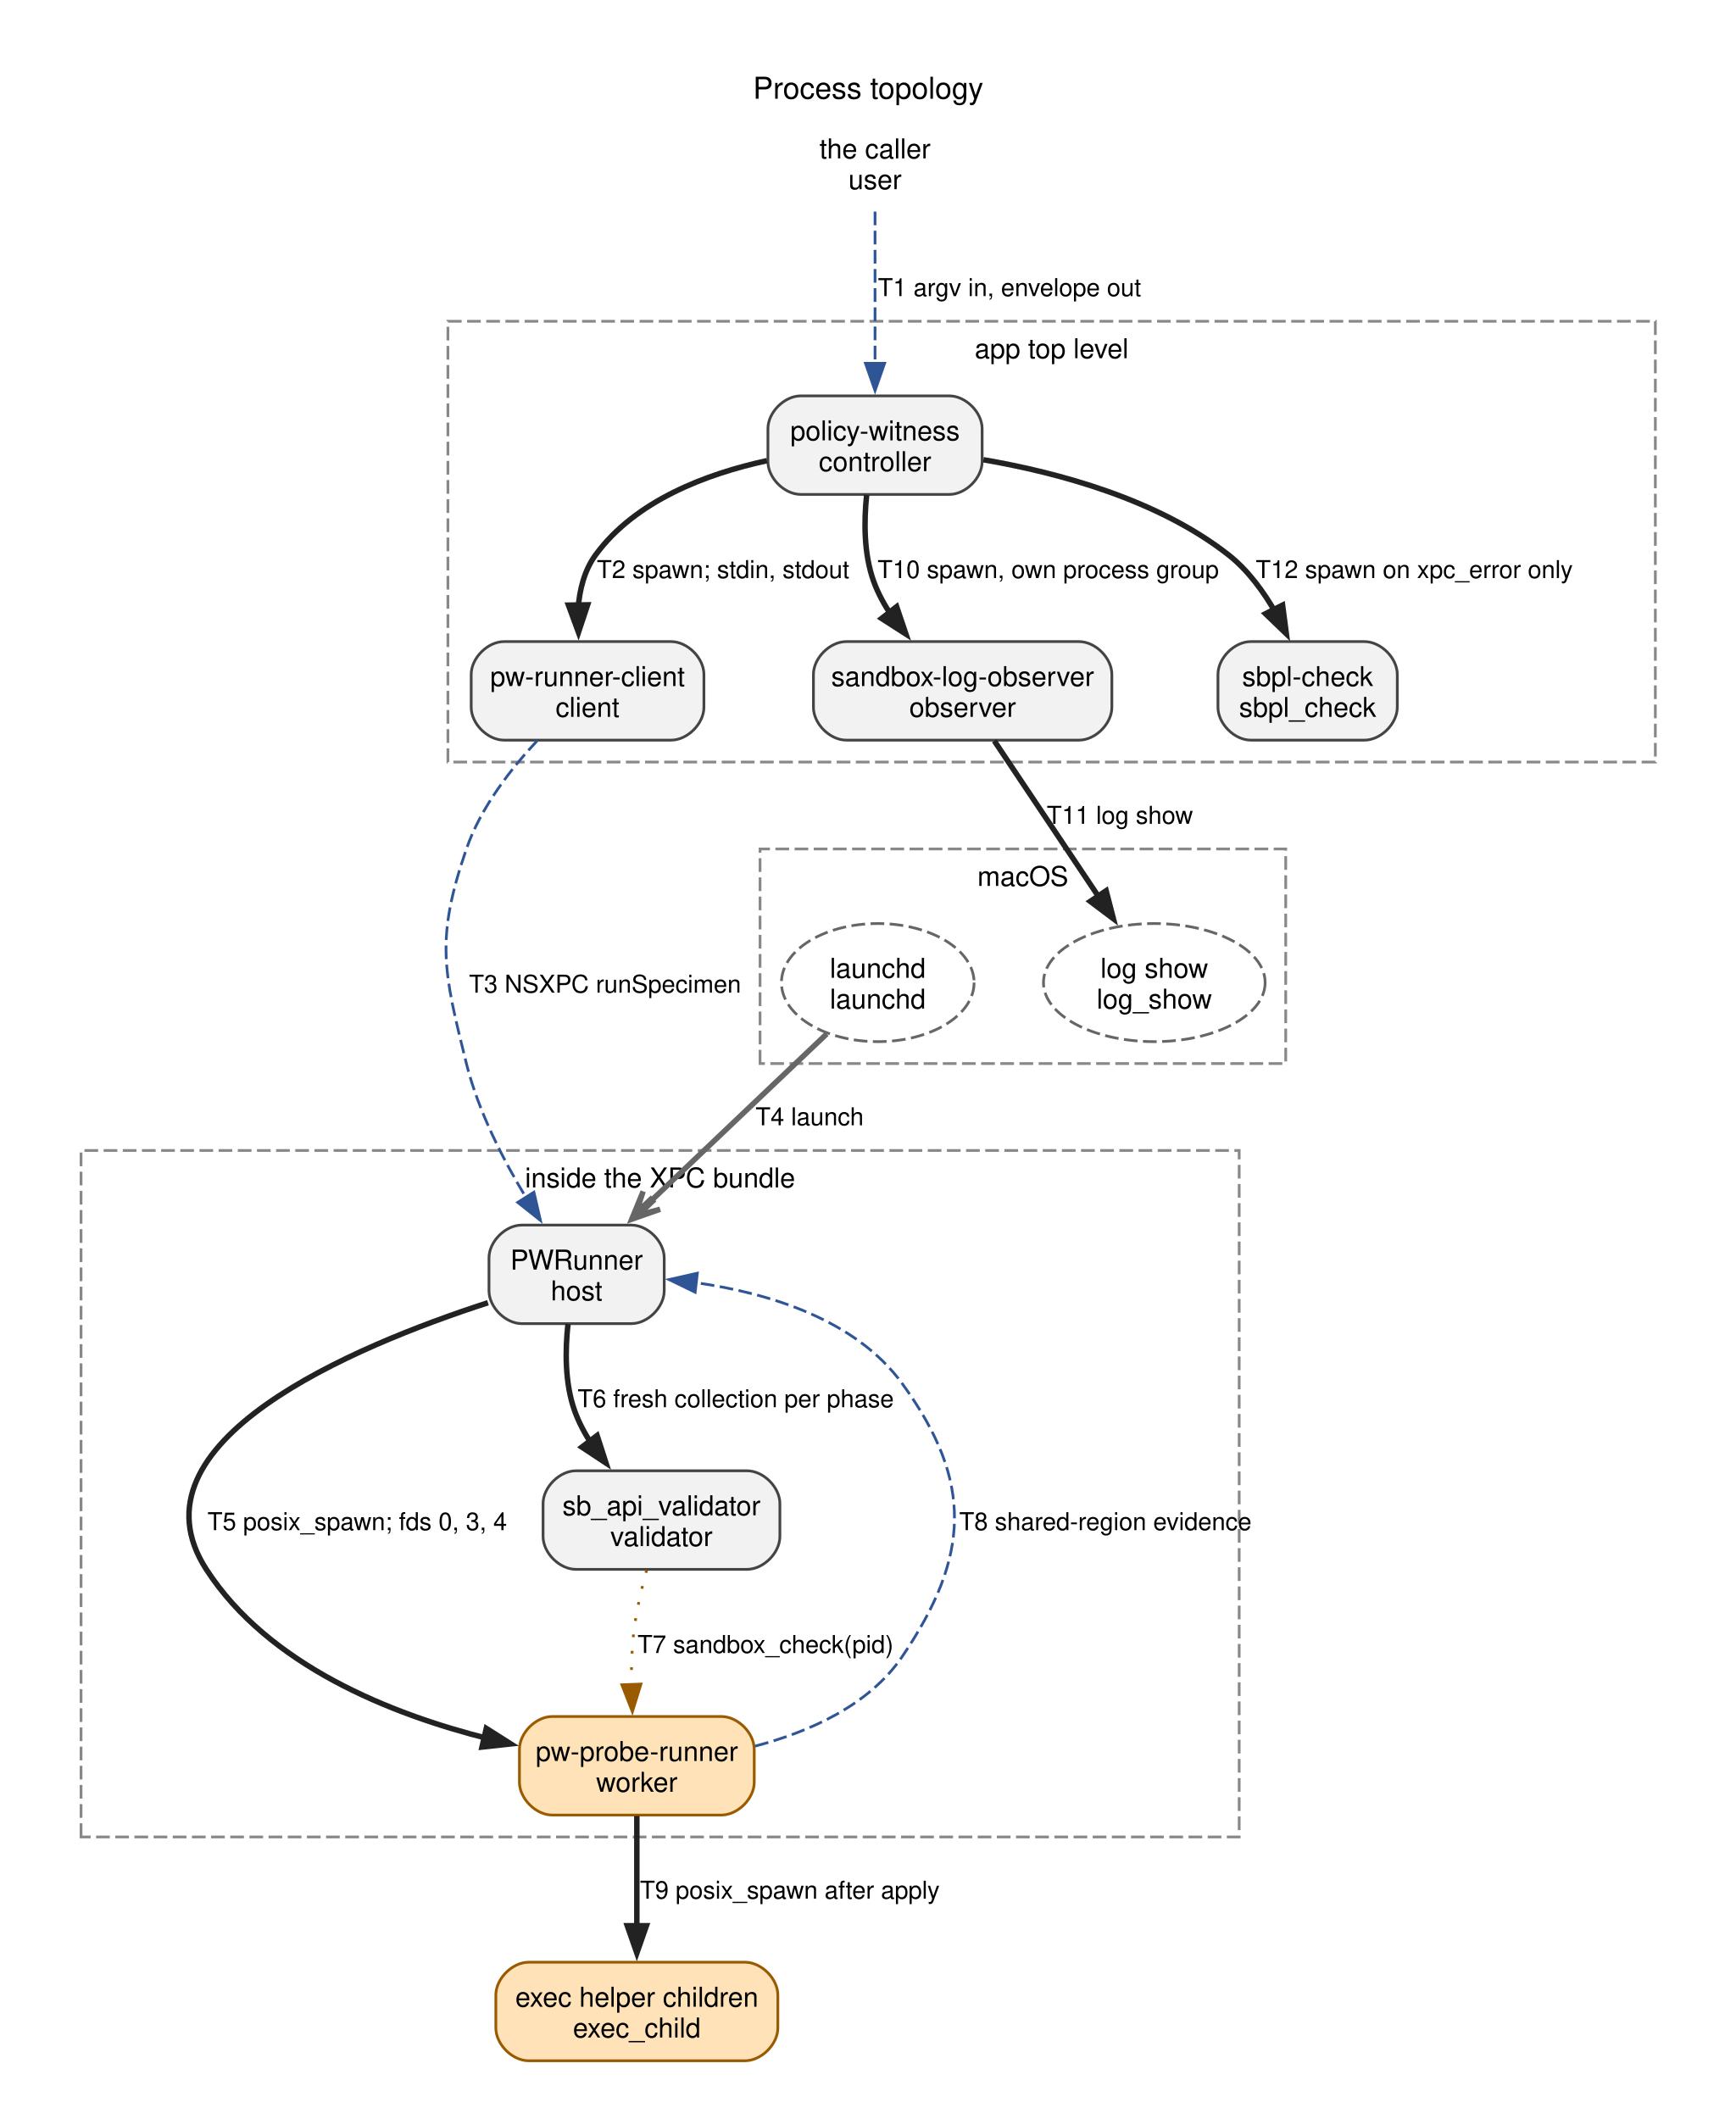
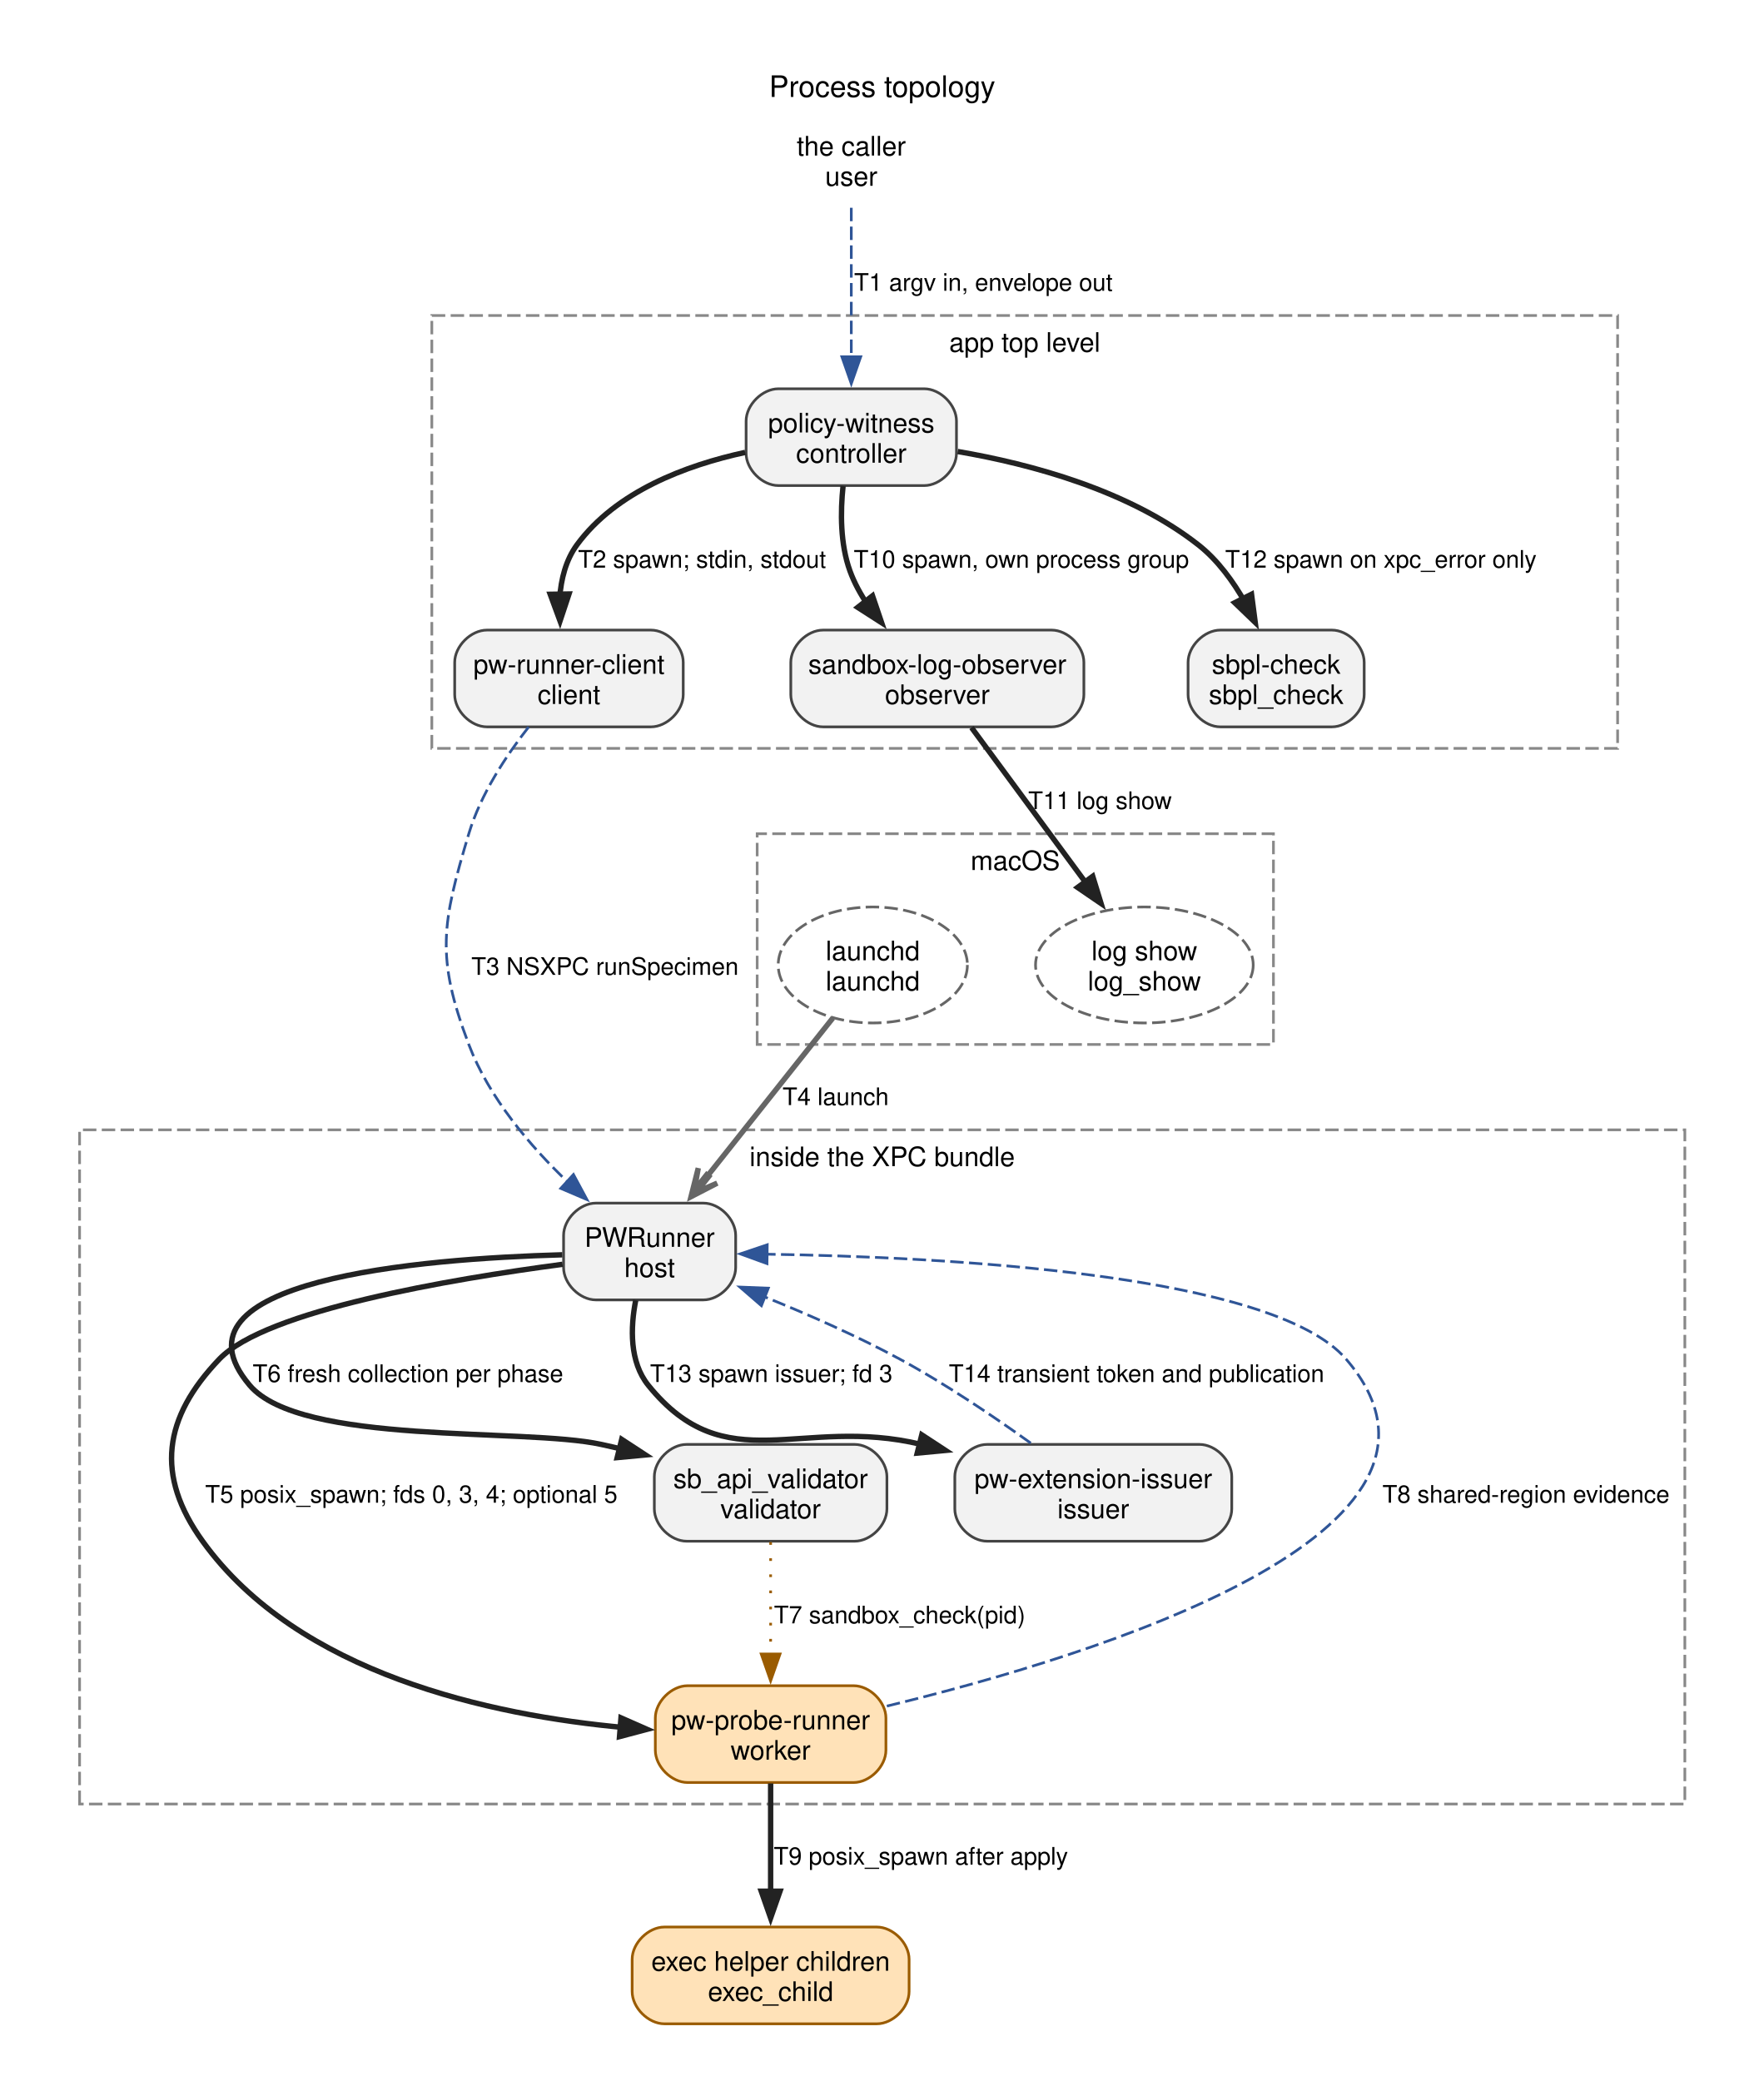
- <svg xmlns="http://www.w3.org/2000/svg" xmlns:xlink="http://www.w3.org/1999/xlink" width="634pt" height="774pt" viewBox="0.00 0.00 634.00 774.00">
+ <svg xmlns="http://www.w3.org/2000/svg" xmlns:xlink="http://www.w3.org/1999/xlink" width="656pt" height="774pt" viewBox="0.00 0.00 656.00 774.00">
  <g id="graph0" class="graph" transform="scale(1 1) rotate(0) translate(21.6 752.73)">
-     <polygon fill="white" stroke="none" points="-21.6,21.6 -21.6,-752.73 612.6,-752.73 612.6,21.6 -21.6,21.6" />
-     <text xml:space="preserve" text-anchor="middle" x="295.5" y="-716.68" font-family="Helvetica,sans-Serif" font-size="11.00">Process topology</text>
+     <polygon fill="white" stroke="none" points="-21.6,21.6 -21.6,-752.73 634.6,-752.73 634.6,21.6 -21.6,21.6" />
+     <text xml:space="preserve" text-anchor="middle" x="306.5" y="-716.68" font-family="Helvetica,sans-Serif" font-size="11.00">Process topology</text>
    <g id="clust1" class="cluster">
-       <polygon fill="white" stroke="#888888" stroke-dasharray="5,2" points="142,-474.38 142,-635.38 583,-635.38 583,-474.38 142,-474.38" />
-       <text xml:space="preserve" text-anchor="middle" x="362.5" y="-621.88" font-family="Helvetica,sans-Serif" font-size="10.00">app top level</text>
+       <polygon fill="white" stroke="#888888" stroke-dasharray="5,2" points="139,-474.38 139,-635.38 580,-635.38 580,-474.38 139,-474.38" />
+       <text xml:space="preserve" text-anchor="middle" x="359.5" y="-621.88" font-family="Helvetica,sans-Serif" font-size="10.00">app top level</text>
    </g>
    <g id="clust2" class="cluster">
-       <polygon fill="white" stroke="#888888" stroke-dasharray="5,2" points="8,-81.75 8,-332.5 431,-332.5 431,-81.75 8,-81.75" />
-       <text xml:space="preserve" text-anchor="middle" x="219.5" y="-319" font-family="Helvetica,sans-Serif" font-size="10.00">inside the XPC bundle</text>
+       <polygon fill="white" stroke="#888888" stroke-dasharray="5,2" points="8,-81.75 8,-332.5 605,-332.5 605,-81.75 8,-81.75" />
+       <text xml:space="preserve" text-anchor="middle" x="306.5" y="-319" font-family="Helvetica,sans-Serif" font-size="10.00">inside the XPC bundle</text>
    </g>
    <g id="clust3" class="cluster">
-       <polygon fill="white" stroke="#888888" stroke-dasharray="5,2" points="256,-364.25 256,-442.63 448,-442.63 448,-364.25 256,-364.25" />
-       <text xml:space="preserve" text-anchor="middle" x="352" y="-429.13" font-family="Helvetica,sans-Serif" font-size="10.00">macOS</text>
+       <polygon fill="white" stroke="#888888" stroke-dasharray="5,2" points="260,-364.25 260,-442.63 452,-442.63 452,-364.25 260,-364.25" />
+       <text xml:space="preserve" text-anchor="middle" x="356" y="-429.13" font-family="Helvetica,sans-Serif" font-size="10.00">macOS</text>
    </g>
    <g id="node1" class="node">
      <g id="a_node1">
        <a xlink:href="ARCHITECTURE.md#process-topology-nodes" xlink:title="controller: policy-witness | Rust; app top level; the caller; no; none; one run ">
-           <path fill="#f2f2f2" stroke="#444444" d="M325.12,-608.13C325.12,-608.13 270.88,-608.13 270.88,-608.13 264.88,-608.13 258.88,-602.13 258.88,-596.13 258.88,-596.13 258.88,-584.13 258.88,-584.13 258.88,-578.13 264.88,-572.13 270.88,-572.13 270.88,-572.13 325.12,-572.13 325.12,-572.13 331.12,-572.13 337.12,-578.13 337.12,-584.13 337.12,-584.13 337.12,-596.13 337.12,-596.13 337.12,-602.13 331.12,-608.13 325.12,-608.13" />
-           <text xml:space="preserve" text-anchor="middle" x="298" y="-591.88" font-family="Helvetica,sans-Serif" font-size="10.00">policy-witness</text>
-           <text xml:space="preserve" text-anchor="middle" x="298" y="-580.63" font-family="Helvetica,sans-Serif" font-size="10.00">controller</text>
+           <path fill="#f2f2f2" stroke="#444444" d="M322.12,-608.13C322.12,-608.13 267.88,-608.13 267.88,-608.13 261.88,-608.13 255.88,-602.13 255.88,-596.13 255.88,-596.13 255.88,-584.13 255.88,-584.13 255.88,-578.13 261.88,-572.13 267.88,-572.13 267.88,-572.13 322.12,-572.13 322.12,-572.13 328.12,-572.13 334.12,-578.13 334.12,-584.13 334.12,-584.13 334.12,-596.13 334.12,-596.13 334.12,-602.13 328.12,-608.13 322.12,-608.13" />
+           <text xml:space="preserve" text-anchor="middle" x="295" y="-591.88" font-family="Helvetica,sans-Serif" font-size="10.00">policy-witness</text>
+           <text xml:space="preserve" text-anchor="middle" x="295" y="-580.63" font-family="Helvetica,sans-Serif" font-size="10.00">controller</text>
        </a>
      </g>
    </g>
    <g id="node2" class="node">
      <g id="a_node2">
        <a xlink:href="ARCHITECTURE.md#process-topology-nodes" xlink:title="client: pw-runner-client | Swift; app top level; the controller; no; none; one run ">
-           <path fill="#f2f2f2" stroke="#444444" d="M223.5,-518.38C223.5,-518.38 162.5,-518.38 162.5,-518.38 156.5,-518.38 150.5,-512.38 150.5,-506.38 150.5,-506.38 150.5,-494.38 150.5,-494.38 150.5,-488.38 156.5,-482.38 162.5,-482.38 162.5,-482.38 223.5,-482.38 223.5,-482.38 229.5,-482.38 235.5,-488.38 235.5,-494.38 235.5,-494.38 235.5,-506.38 235.5,-506.38 235.5,-512.38 229.5,-518.38 223.5,-518.38" />
-           <text xml:space="preserve" text-anchor="middle" x="193" y="-502.13" font-family="Helvetica,sans-Serif" font-size="10.00">pw-runner-client</text>
-           <text xml:space="preserve" text-anchor="middle" x="193" y="-490.88" font-family="Helvetica,sans-Serif" font-size="10.00">client</text>
+           <path fill="#f2f2f2" stroke="#444444" d="M220.5,-518.38C220.5,-518.38 159.5,-518.38 159.5,-518.38 153.5,-518.38 147.5,-512.38 147.5,-506.38 147.5,-506.38 147.5,-494.38 147.5,-494.38 147.5,-488.38 153.5,-482.38 159.5,-482.38 159.5,-482.38 220.5,-482.38 220.5,-482.38 226.5,-482.38 232.5,-488.38 232.5,-494.38 232.5,-494.38 232.5,-506.38 232.5,-506.38 232.5,-512.38 226.5,-518.38 220.5,-518.38" />
+           <text xml:space="preserve" text-anchor="middle" x="190" y="-502.13" font-family="Helvetica,sans-Serif" font-size="10.00">pw-runner-client</text>
+           <text xml:space="preserve" text-anchor="middle" x="190" y="-490.88" font-family="Helvetica,sans-Serif" font-size="10.00">client</text>
        </a>
      </g>
    </g>
    <g id="edge2" class="edge">
      <g id="a_edge2">
        <a xlink:href="ARCHITECTURE.md#process-topology-edges" xlink:title="T2: spawn; held request on stdin, read to EOF; reply on stdout |  ">
-           <path fill="none" stroke="#222222" stroke-width="2" d="M258.54,-584.47C236.47,-579.67 210.53,-569.92 196,-550.13 191.82,-544.44 190.04,-537.29 189.55,-530.24" />
-           <polygon fill="#222222" stroke="#222222" stroke-width="2" points="193.02,-531.81 189.68,-521.76 186.02,-531.7 193.02,-531.81" />
+           <path fill="none" stroke="#222222" stroke-width="2" d="M255.54,-584.47C233.47,-579.67 207.53,-569.92 193,-550.13 188.82,-544.44 187.04,-537.29 186.55,-530.24" />
+           <polygon fill="#222222" stroke="#222222" stroke-width="2" points="190.02,-531.81 186.68,-521.76 183.02,-531.7 190.02,-531.81" />
        </a>
      </g>
      <g id="a_edge2-label">
        <a xlink:href="ARCHITECTURE.md#process-topology-edges" xlink:title="T2 spawn; stdin, stdout">
-           <text xml:space="preserve" text-anchor="middle" x="242.5" y="-541.58" font-family="Helvetica,sans-Serif" font-size="9.00">T2 spawn; stdin, stdout</text>
+           <text xml:space="preserve" text-anchor="middle" x="239.5" y="-541.58" font-family="Helvetica,sans-Serif" font-size="9.00">T2 spawn; stdin, stdout</text>
        </a>
      </g>
    </g>
    <g id="node3" class="node">
      <g id="a_node3">
        <a xlink:href="ARCHITECTURE.md#process-topology-nodes" xlink:title="observer: sandbox-log-observer | Rust; app top level; the controller, after execution completes, in its own process group; no; none; one scan ">
-           <path fill="#f2f2f2" stroke="#444444" d="M372.5,-518.38C372.5,-518.38 287.5,-518.38 287.5,-518.38 281.5,-518.38 275.5,-512.38 275.5,-506.38 275.5,-506.38 275.5,-494.38 275.5,-494.38 275.5,-488.38 281.5,-482.38 287.5,-482.38 287.5,-482.38 372.5,-482.38 372.5,-482.38 378.5,-482.38 384.5,-488.38 384.5,-494.38 384.5,-494.38 384.5,-506.38 384.5,-506.38 384.5,-512.38 378.5,-518.38 372.5,-518.38" />
-           <text xml:space="preserve" text-anchor="middle" x="330" y="-502.13" font-family="Helvetica,sans-Serif" font-size="10.00">sandbox-log-observer</text>
-           <text xml:space="preserve" text-anchor="middle" x="330" y="-490.88" font-family="Helvetica,sans-Serif" font-size="10.00">observer</text>
+           <path fill="#f2f2f2" stroke="#444444" d="M369.5,-518.38C369.5,-518.38 284.5,-518.38 284.5,-518.38 278.5,-518.38 272.5,-512.38 272.5,-506.38 272.5,-506.38 272.5,-494.38 272.5,-494.38 272.5,-488.38 278.5,-482.38 284.5,-482.38 284.5,-482.38 369.5,-482.38 369.5,-482.38 375.5,-482.38 381.5,-488.38 381.5,-494.38 381.5,-494.38 381.5,-506.38 381.5,-506.38 381.5,-512.38 375.5,-518.38 369.5,-518.38" />
+           <text xml:space="preserve" text-anchor="middle" x="327" y="-502.13" font-family="Helvetica,sans-Serif" font-size="10.00">sandbox-log-observer</text>
+           <text xml:space="preserve" text-anchor="middle" x="327" y="-490.88" font-family="Helvetica,sans-Serif" font-size="10.00">observer</text>
        </a>
      </g>
    </g>
    <g id="edge10" class="edge">
      <g id="a_edge10">
        <a xlink:href="ARCHITECTURE.md#process-topology-edges" xlink:title="T10: spawn in its own process group after execution; budget on argv; JSON report on stdout |  ">
-           <path fill="none" stroke="#222222" stroke-width="2" d="M294.94,-571.94C293.93,-562.38 293.87,-550.41 297.5,-540.38 299.12,-535.91 301.5,-531.59 304.25,-527.55" />
-           <polygon fill="#222222" stroke="#222222" stroke-width="2" points="305.89,-531.14 309.29,-521.11 300.38,-526.83 305.89,-531.14" />
+           <path fill="none" stroke="#222222" stroke-width="2" d="M291.94,-571.94C290.93,-562.38 290.87,-550.41 294.5,-540.38 296.12,-535.91 298.5,-531.59 301.25,-527.55" />
+           <polygon fill="#222222" stroke="#222222" stroke-width="2" points="302.89,-531.14 306.29,-521.11 297.38,-526.83 302.89,-531.14" />
        </a>
      </g>
      <g id="a_edge10-label">
        <a xlink:href="ARCHITECTURE.md#process-topology-edges" xlink:title="T10 spawn, own process group">
-           <text xml:space="preserve" text-anchor="middle" x="361.25" y="-541.58" font-family="Helvetica,sans-Serif" font-size="9.00">T10 spawn, own process group</text>
+           <text xml:space="preserve" text-anchor="middle" x="358.25" y="-541.58" font-family="Helvetica,sans-Serif" font-size="9.00">T10 spawn, own process group</text>
        </a>
      </g>
    </g>
    <g id="node4" class="node">
      <g id="a_node4">
        <a xlink:href="ARCHITECTURE.md#process-topology-nodes" xlink:title="sbpl_check: sbpl-check | Rust; app top level; the controller, only for an admitted xpc_error reply; no; sandbox_compile_string and params; never applies; one compile ">
-           <path fill="#f2f2f2" stroke="#444444" d="M476.75,-518.38C476.75,-518.38 435.25,-518.38 435.25,-518.38 429.25,-518.38 423.25,-512.38 423.25,-506.38 423.25,-506.38 423.25,-494.38 423.25,-494.38 423.25,-488.38 429.25,-482.38 435.25,-482.38 435.25,-482.38 476.75,-482.38 476.75,-482.38 482.75,-482.38 488.75,-488.38 488.75,-494.38 488.75,-494.38 488.75,-506.38 488.75,-506.38 488.75,-512.38 482.75,-518.38 476.75,-518.38" />
-           <text xml:space="preserve" text-anchor="middle" x="456" y="-502.13" font-family="Helvetica,sans-Serif" font-size="10.00">sbpl-check</text>
-           <text xml:space="preserve" text-anchor="middle" x="456" y="-490.88" font-family="Helvetica,sans-Serif" font-size="10.00">sbpl_check</text>
+           <path fill="#f2f2f2" stroke="#444444" d="M473.75,-518.38C473.75,-518.38 432.25,-518.38 432.25,-518.38 426.25,-518.38 420.25,-512.38 420.25,-506.38 420.25,-506.38 420.25,-494.38 420.25,-494.38 420.25,-488.38 426.25,-482.38 432.25,-482.38 432.25,-482.38 473.75,-482.38 473.75,-482.38 479.75,-482.38 485.75,-488.38 485.75,-494.38 485.75,-494.38 485.75,-506.38 485.75,-506.38 485.75,-512.38 479.75,-518.38 473.75,-518.38" />
+           <text xml:space="preserve" text-anchor="middle" x="453" y="-502.13" font-family="Helvetica,sans-Serif" font-size="10.00">sbpl-check</text>
+           <text xml:space="preserve" text-anchor="middle" x="453" y="-490.88" font-family="Helvetica,sans-Serif" font-size="10.00">sbpl_check</text>
        </a>
      </g>
    </g>
    <g id="edge12" class="edge">
      <g id="a_edge12">
        <a xlink:href="ARCHITECTURE.md#process-topology-edges" xlink:title="T12: spawn only for an admitted xpc_error reply; held request in; helper envelope out |  ">
-           <path fill="none" stroke="#222222" stroke-width="2" d="M337.57,-584.8C365.04,-580.09 401.2,-570.32 427,-550.13 434.23,-544.48 440.03,-536.48 444.5,-528.6" />
-           <polygon fill="#222222" stroke="#222222" stroke-width="2" points="446.85,-531.71 448.23,-521.21 440.6,-528.55 446.85,-531.71" />
+           <path fill="none" stroke="#222222" stroke-width="2" d="M334.57,-584.8C362.04,-580.09 398.2,-570.32 424,-550.13 431.23,-544.48 437.03,-536.48 441.5,-528.6" />
+           <polygon fill="#222222" stroke="#222222" stroke-width="2" points="443.85,-531.71 445.23,-521.21 437.6,-528.55 443.85,-531.71" />
        </a>
      </g>
      <g id="a_edge12-label">
        <a xlink:href="ARCHITECTURE.md#process-topology-edges" xlink:title="T12 spawn on xpc_error only">
-           <text xml:space="preserve" text-anchor="middle" x="494.96" y="-541.58" font-family="Helvetica,sans-Serif" font-size="9.00">T12 spawn on xpc_error only</text>
+           <text xml:space="preserve" text-anchor="middle" x="491.96" y="-541.58" font-family="Helvetica,sans-Serif" font-size="9.00">T12 spawn on xpc_error only</text>
        </a>
      </g>
    </g>
    <g id="node5" class="node">
      <g id="a_node5">
        <a xlink:href="ARCHITECTURE.md#process-topology-nodes" xlink:title="host: PWRunner | Swift; inside the XPC bundle; launchd: XPC service lookup, or a Mach service for BYOXPC; no; none, by the invariance rule; one specimen; exits 50 milliseconds after replying All authorized connections share one terminal, locked request claim. Only its owner schedules host exit; connections racing retirement can still fail before refusal.">
-           <path fill="#f2f2f2" stroke="#444444" d="M209,-305.25C209,-305.25 169,-305.25 169,-305.25 163,-305.25 157,-299.25 157,-293.25 157,-293.25 157,-281.25 157,-281.25 157,-275.25 163,-269.25 169,-269.25 169,-269.25 209,-269.25 209,-269.25 215,-269.25 221,-275.25 221,-281.25 221,-281.25 221,-293.25 221,-293.25 221,-299.25 215,-305.25 209,-305.25" />
-           <text xml:space="preserve" text-anchor="middle" x="189" y="-289" font-family="Helvetica,sans-Serif" font-size="10.00">PWRunner</text>
-           <text xml:space="preserve" text-anchor="middle" x="189" y="-277.75" font-family="Helvetica,sans-Serif" font-size="10.00">host</text>
+           <path fill="#f2f2f2" stroke="#444444" d="M240,-305.25C240,-305.25 200,-305.25 200,-305.25 194,-305.25 188,-299.25 188,-293.25 188,-293.25 188,-281.25 188,-281.25 188,-275.25 194,-269.25 200,-269.25 200,-269.25 240,-269.25 240,-269.25 246,-269.25 252,-275.25 252,-281.25 252,-281.25 252,-293.25 252,-293.25 252,-299.25 246,-305.25 240,-305.25" />
+           <text xml:space="preserve" text-anchor="middle" x="220" y="-289" font-family="Helvetica,sans-Serif" font-size="10.00">PWRunner</text>
+           <text xml:space="preserve" text-anchor="middle" x="220" y="-277.75" font-family="Helvetica,sans-Serif" font-size="10.00">host</text>
        </a>
      </g>
    </g>
    <g id="edge3" class="edge">
      <g id="a_edge3">
        <a xlink:href="ARCHITECTURE.md#process-topology-edges" xlink:title="T3: NSXPC runSpecimen(Data) and its reply |  ">
-           <path fill="none" stroke="#2f5597" stroke-dasharray="5,2" d="M174.77,-482.35C165.01,-471.94 153.95,-457.76 148.75,-442.63 137.42,-409.69 140.35,-398.06 148.75,-364.25 153.07,-346.88 162.17,-329.11 170.63,-315.12" />
-           <polygon fill="#2f5597" stroke="#2f5597" points="173.41,-317.27 175.79,-306.95 167.49,-313.54 173.41,-317.27" />
+           <path fill="none" stroke="#2f5597" stroke-dasharray="5,2" d="M175,-482.34C166.67,-471.72 157.14,-457.31 152.75,-442.63 142.77,-409.26 140.41,-396.83 152.75,-364.25 160.26,-344.42 175.58,-326.43 189.7,-312.94" />
+           <polygon fill="#2f5597" stroke="#2f5597" points="191.67,-315.89 196.69,-306.56 186.95,-310.72 191.67,-315.89" />
        </a>
      </g>
      <g id="a_edge3-label">
        <a xlink:href="ARCHITECTURE.md#process-topology-edges" xlink:title="T3 NSXPC runSpecimen">
-           <text xml:space="preserve" text-anchor="middle" x="199.38" y="-390.14" font-family="Helvetica,sans-Serif" font-size="9.00">T3 NSXPC runSpecimen</text>
-         </a>
-       </g>
-     </g>
-     <g id="node9" class="node">
-       <g id="a_node9">
+           <text xml:space="preserve" text-anchor="middle" x="203.38" y="-390.14" font-family="Helvetica,sans-Serif" font-size="9.00">T3 NSXPC runSpecimen</text>
+         </a>
+       </g>
+     </g>
+     <g id="node10" class="node">
+       <g id="a_node10">
        <a xlink:href="ARCHITECTURE.md#process-topology-nodes" xlink:title="log_show: log show | OS; /usr/bin/log; the observer; no; none; one query ">
-           <ellipse fill="none" stroke="#666666" stroke-dasharray="5,2" cx="400" cy="-393.82" rx="40.48" ry="21.57" />
-           <text xml:space="preserve" text-anchor="middle" x="400" y="-395.57" font-family="Helvetica,sans-Serif" font-size="10.00">log show</text>
-           <text xml:space="preserve" text-anchor="middle" x="400" y="-384.32" font-family="Helvetica,sans-Serif" font-size="10.00">log_show</text>
+           <ellipse fill="none" stroke="#666666" stroke-dasharray="5,2" cx="404" cy="-393.82" rx="40.48" ry="21.57" />
+           <text xml:space="preserve" text-anchor="middle" x="404" y="-395.57" font-family="Helvetica,sans-Serif" font-size="10.00">log show</text>
+           <text xml:space="preserve" text-anchor="middle" x="404" y="-384.32" font-family="Helvetica,sans-Serif" font-size="10.00">log_show</text>
        </a>
      </g>
    </g>
    <g id="edge11" class="edge">
      <g id="a_edge11">
        <a xlink:href="ARCHITECTURE.md#process-topology-edges" xlink:title="T11: log show over the padded client span; text on stdout, bounded |  ">
-           <path fill="none" stroke="#222222" stroke-width="2" d="M341.56,-482.12C352.09,-466.38 367.87,-442.82 380.37,-424.13" />
-           <polygon fill="#222222" stroke="#222222" stroke-width="2" points="382.41,-427.38 385.07,-417.12 376.6,-423.49 382.41,-427.38" />
+           <path fill="none" stroke="#222222" stroke-width="2" d="M339.71,-482.12C351.48,-466.14 369.19,-442.08 383.05,-423.27" />
+           <polygon fill="#222222" stroke="#222222" stroke-width="2" points="384.79,-426.81 387.9,-416.68 379.15,-422.66 384.79,-426.81" />
        </a>
      </g>
      <g id="a_edge11-label">
        <a xlink:href="ARCHITECTURE.md#process-topology-edges" xlink:title="T11 log show">
-           <text xml:space="preserve" text-anchor="middle" x="387.43" y="-451.83" font-family="Helvetica,sans-Serif" font-size="9.00">T11 log show</text>
+           <text xml:space="preserve" text-anchor="middle" x="387.51" y="-451.83" font-family="Helvetica,sans-Serif" font-size="9.00">T11 log show</text>
        </a>
      </g>
    </g>
    <g id="node6" class="node">
      <g id="a_node6">
-         <a xlink:href="ARCHITECTURE.md#process-topology-nodes" xlink:title="worker: pw-probe-runner | C; inside the XPC bundle; the host; yes; applies the specimen policy to itself; sandbox_compile_string, params, sandbox_apply; one specimen; one application and all ordered phases ">
-           <path fill="#ffe2b8" stroke="#9a5b00" d="M241.88,-125.75C241.88,-125.75 180.12,-125.75 180.12,-125.75 174.12,-125.75 168.12,-119.75 168.12,-113.75 168.12,-113.75 168.12,-101.75 168.12,-101.75 168.12,-95.75 174.12,-89.75 180.12,-89.75 180.12,-89.75 241.88,-89.75 241.88,-89.75 247.88,-89.75 253.88,-95.75 253.88,-101.75 253.88,-101.75 253.88,-113.75 253.88,-113.75 253.88,-119.75 247.88,-125.75 241.88,-125.75" />
-           <text xml:space="preserve" text-anchor="middle" x="211" y="-109.5" font-family="Helvetica,sans-Serif" font-size="10.00">pw-probe-runner</text>
-           <text xml:space="preserve" text-anchor="middle" x="211" y="-98.25" font-family="Helvetica,sans-Serif" font-size="10.00">worker</text>
+         <a xlink:href="ARCHITECTURE.md#process-topology-nodes" xlink:title="worker: pw-probe-runner | C; inside the XPC bundle; the host; yes; applies the specimen policy to itself; sandbox_compile_string, params, sandbox_apply; sandbox_extension_consume and sandbox_extension_release; one specimen; one application and all ordered phases ">
+           <path fill="#ffe2b8" stroke="#9a5b00" d="M295.88,-125.75C295.88,-125.75 234.12,-125.75 234.12,-125.75 228.12,-125.75 222.12,-119.75 222.12,-113.75 222.12,-113.75 222.12,-101.75 222.12,-101.75 222.12,-95.75 228.12,-89.75 234.12,-89.75 234.12,-89.75 295.88,-89.75 295.88,-89.75 301.88,-89.75 307.88,-95.75 307.88,-101.75 307.88,-101.75 307.88,-113.75 307.88,-113.75 307.88,-119.75 301.88,-125.75 295.88,-125.75" />
+           <text xml:space="preserve" text-anchor="middle" x="265" y="-109.5" font-family="Helvetica,sans-Serif" font-size="10.00">pw-probe-runner</text>
+           <text xml:space="preserve" text-anchor="middle" x="265" y="-98.25" font-family="Helvetica,sans-Serif" font-size="10.00">worker</text>
        </a>
      </g>
    </g>
    <g id="edge5" class="edge">
      <g id="a_edge5">
-         <a xlink:href="ARCHITECTURE.md#process-topology-edges" xlink:title="T5: posix_spawn; fd 0 policy pipe, fd 3 shared region, fd 4 ready pipe |  Policy delivery uses nonblocking writes under one absolute monotonic deadline (the worker_policy_transfer limit) beginning after spawn. Expiry closes input and enters cleanup before readiness or sentinel polling.">
-           <path fill="none" stroke="#222222" stroke-width="2" d="M156.63,-276.89C107.71,-261.03 23.7,-225.97 53.75,-179.5 76.44,-144.42 121.12,-126.56 157.08,-117.57" />
-           <polygon fill="#222222" stroke="#222222" stroke-width="2" points="156.02,-121.41 164.97,-115.74 154.44,-114.59 156.02,-121.41" />
+         <a xlink:href="ARCHITECTURE.md#process-topology-edges" xlink:title="T5: posix_spawn; fd 0 policy pipe, fd 3 shared region, fd 4 ready pipe; optional fd 5 transient token channel |  Policy delivery uses nonblocking writes under one absolute monotonic deadline (the worker_policy_transfer limit) beginning after spawn. Expiry closes input and enters cleanup before readiness or sentinel polling.">
+           <path fill="none" stroke="#222222" stroke-width="2" d="M187.63,-282.49C146.1,-276.98 77.34,-265.38 60,-247.25 39.1,-225.4 36.09,-204.04 53.75,-179.5 89.28,-130.13 160.87,-114.72 210.81,-110.17" />
+           <polygon fill="#222222" stroke="#222222" stroke-width="2" points="209.34,-113.8 219.04,-109.53 208.8,-106.82 209.34,-113.8" />
        </a>
      </g>
      <g id="a_edge5-label">
-         <a xlink:href="ARCHITECTURE.md#process-topology-edges" xlink:title="T5 posix_spawn; fds 0, 3, 4">
-           <text xml:space="preserve" text-anchor="middle" x="108.88" y="-193.82" font-family="Helvetica,sans-Serif" font-size="9.00">T5 posix_spawn; fds 0, 3, 4</text>
+         <a xlink:href="ARCHITECTURE.md#process-topology-edges" xlink:title="T5 posix_spawn; fds 0, 3, 4; optional 5">
+           <text xml:space="preserve" text-anchor="middle" x="131.38" y="-193.82" font-family="Helvetica,sans-Serif" font-size="9.00">T5 posix_spawn; fds 0, 3, 4; optional 5</text>
        </a>
      </g>
    </g>
    <g id="node7" class="node">
      <g id="a_node7">
        <a xlink:href="ARCHITECTURE.md#process-topology-nodes" xlink:title="validator: sb_api_validator | C; inside the XPC bundle; the host at each eligible phase arrival; no; sandbox_check; one phase collection ">
-           <path fill="#f2f2f2" stroke="#444444" d="M251.25,-215.5C251.25,-215.5 188.75,-215.5 188.75,-215.5 182.75,-215.5 176.75,-209.5 176.75,-203.5 176.75,-203.5 176.75,-191.5 176.75,-191.5 176.75,-185.5 182.75,-179.5 188.75,-179.5 188.75,-179.5 251.25,-179.5 251.25,-179.5 257.25,-179.5 263.25,-185.5 263.25,-191.5 263.25,-191.5 263.25,-203.5 263.25,-203.5 263.25,-209.5 257.25,-215.5 251.25,-215.5" />
-           <text xml:space="preserve" text-anchor="middle" x="220" y="-199.25" font-family="Helvetica,sans-Serif" font-size="10.00">sb_api_validator</text>
-           <text xml:space="preserve" text-anchor="middle" x="220" y="-188" font-family="Helvetica,sans-Serif" font-size="10.00">validator</text>
+           <path fill="#f2f2f2" stroke="#444444" d="M296.25,-215.5C296.25,-215.5 233.75,-215.5 233.75,-215.5 227.75,-215.5 221.75,-209.5 221.75,-203.5 221.75,-203.5 221.75,-191.5 221.75,-191.5 221.75,-185.5 227.75,-179.5 233.75,-179.5 233.75,-179.5 296.25,-179.5 296.25,-179.5 302.25,-179.5 308.25,-185.5 308.25,-191.5 308.25,-191.5 308.25,-203.5 308.25,-203.5 308.25,-209.5 302.25,-215.5 296.25,-215.5" />
+           <text xml:space="preserve" text-anchor="middle" x="265" y="-199.25" font-family="Helvetica,sans-Serif" font-size="10.00">sb_api_validator</text>
+           <text xml:space="preserve" text-anchor="middle" x="265" y="-188" font-family="Helvetica,sans-Serif" font-size="10.00">validator</text>
        </a>
      </g>
    </g>
    <g id="edge6" class="edge">
      <g id="a_edge6">
        <a xlink:href="ARCHITECTURE.md#process-topology-edges" xlink:title="T6: fresh posix_spawn --batch &lt;pid&gt; per eligible phase; bounded NDJSON |  ">
-           <path fill="none" stroke="#222222" stroke-width="2" d="M185.85,-269.08C184.8,-259.52 184.68,-247.55 188.25,-237.5 189.79,-233.18 192.03,-228.99 194.62,-225.06" />
-           <polygon fill="#222222" stroke="#222222" stroke-width="2" points="196.49,-228.39 199.75,-218.31 190.91,-224.15 196.49,-228.39" />
+           <path fill="none" stroke="#222222" stroke-width="2" d="M187.53,-286.03C134.45,-284.56 38.17,-276.61 71.25,-237.5 90.28,-215 173.22,-221.79 202,-215.5 204.76,-214.9 207.58,-214.25 210.42,-213.57" />
+           <polygon fill="#222222" stroke="#222222" stroke-width="2" points="209.61,-217.38 218.48,-211.58 207.93,-210.59 209.61,-217.38" />
        </a>
      </g>
      <g id="a_edge6-label">
        <a xlink:href="ARCHITECTURE.md#process-topology-edges" xlink:title="T6 fresh collection per phase">
-           <text xml:space="preserve" text-anchor="middle" x="247.12" y="-238.7" font-family="Helvetica,sans-Serif" font-size="9.00">T6 fresh collection per phase</text>
+           <text xml:space="preserve" text-anchor="middle" x="130.12" y="-238.7" font-family="Helvetica,sans-Serif" font-size="9.00">T6 fresh collection per phase</text>
+         </a>
+       </g>
+     </g>
+     <g id="node8" class="node">
+       <g id="a_node8">
+         <a xlink:href="ARCHITECTURE.md#process-topology-nodes" xlink:title="issuer: pw-extension-issuer | inside the XPC bundle; one declaration before worker creation; confirmed clean reap required for delivery; C; the host; outside the specimen policy; ordinary process authority; sandbox_extension_issue_file ">
+           <path fill="#f2f2f2" stroke="#444444" d="M424.5,-215.5C424.5,-215.5 345.5,-215.5 345.5,-215.5 339.5,-215.5 333.5,-209.5 333.5,-203.5 333.5,-203.5 333.5,-191.5 333.5,-191.5 333.5,-185.5 339.5,-179.5 345.5,-179.5 345.5,-179.5 424.5,-179.5 424.5,-179.5 430.5,-179.5 436.5,-185.5 436.5,-191.5 436.5,-191.5 436.5,-203.5 436.5,-203.5 436.5,-209.5 430.5,-215.5 424.5,-215.5" />
+           <text xml:space="preserve" text-anchor="middle" x="385" y="-199.25" font-family="Helvetica,sans-Serif" font-size="10.00">pw-extension-issuer</text>
+           <text xml:space="preserve" text-anchor="middle" x="385" y="-188" font-family="Helvetica,sans-Serif" font-size="10.00">issuer</text>
+         </a>
+       </g>
+     </g>
+     <g id="edge13" class="edge">
+       <g id="a_edge13">
+         <a xlink:href="ARCHITECTURE.md#process-topology-edges" xlink:title="T13: fresh ordinary-authority issuer; fd 3 token mapping, stdio /dev/null, empty environment |  Issuer wait 5,000 milliseconds; cleanup may overrun. Missing capability refuses extension specimens.">
+           <path fill="none" stroke="#222222" stroke-width="2" d="M214.83,-269.14C212.84,-258.89 212.49,-246.2 219.5,-237.5 248.48,-201.57 276.13,-226.32 321,-215.5 321.37,-215.41 321.73,-215.32 322.1,-215.23" />
+           <polygon fill="#222222" stroke="#222222" stroke-width="2" points="321.21,-219.06 330.07,-213.26 319.52,-212.27 321.21,-219.06" />
+         </a>
+       </g>
+       <g id="a_edge13-label">
+         <a xlink:href="ARCHITECTURE.md#process-topology-edges" xlink:title="T13 spawn issuer; fd 3">
+           <text xml:space="preserve" text-anchor="middle" x="265.25" y="-238.7" font-family="Helvetica,sans-Serif" font-size="9.00">T13 spawn issuer; fd 3</text>
        </a>
      </g>
    </g>
    <g id="edge8" class="edge">
      <g id="a_edge8">
-         <a xlink:href="ARCHITECTURE.md#process-topology-edges" xlink:title="T8: immutable phase arrivals, acknowledgements and completions; numbered releases before actions |  ">
-           <path fill="none" stroke="#2f5597" stroke-dasharray="5,2" d="M254.22,-114.93C274.1,-120.17 295.91,-129.85 308,-147.75 332.76,-184.39 333.95,-211.44 308,-247.25 290.89,-270.87 259.03,-280.44 232.58,-284.21" />
-           <polygon fill="#2f5597" stroke="#2f5597" points="232.3,-280.72 222.77,-285.35 233.1,-287.67 232.3,-280.72" />
+         <a xlink:href="ARCHITECTURE.md#process-topology-edges" xlink:title="T8: immutable phase arrivals, acknowledgements and completions; numbered releases before actions; separate native call markers/results and fresh-read syscall observations |  ">
+           <path fill="none" stroke="#2f5597" stroke-dasharray="5,2" d="M308.23,-118.17C385.57,-136.91 534.57,-182.68 479,-247.25 451.72,-278.95 329.91,-285.23 263.51,-286.25" />
+           <polygon fill="#2f5597" stroke="#2f5597" points="263.65,-282.75 253.7,-286.37 263.74,-289.75 263.65,-282.75" />
        </a>
      </g>
      <g id="a_edge8-label">
        <a xlink:href="ARCHITECTURE.md#process-topology-edges" xlink:title="T8 shared-region evidence">
-           <text xml:space="preserve" text-anchor="middle" x="382.14" y="-193.82" font-family="Helvetica,sans-Serif" font-size="9.00">T8 shared-region evidence</text>
-         </a>
-       </g>
-     </g>
-     <g id="node11" class="node">
-       <g id="a_node11">
+           <text xml:space="preserve" text-anchor="middle" x="545.93" y="-193.82" font-family="Helvetica,sans-Serif" font-size="9.00">T8 shared-region evidence</text>
+         </a>
+       </g>
+     </g>
+     <g id="node12" class="node">
+       <g id="a_node12">
        <a xlink:href="ARCHITECTURE.md#process-topology-nodes" xlink:title="exec_child: exec helper children | caller-supplied; the caller's path; the worker; inherit the worker's sandbox; none of PolicyWitness's; the worker's waits are bounded by the exec deadline and the attempt budget; a descendant that leaves the child's process group is not contained ">
-           <path fill="#ffe2b8" stroke="#9a5b00" d="M250.5,-36C250.5,-36 171.5,-36 171.5,-36 165.5,-36 159.5,-30 159.5,-24 159.5,-24 159.5,-12 159.5,-12 159.5,-6 165.5,0 171.5,0 171.5,0 250.5,0 250.5,0 256.5,0 262.5,-6 262.5,-12 262.5,-12 262.5,-24 262.5,-24 262.5,-30 256.5,-36 250.5,-36" />
-           <text xml:space="preserve" text-anchor="middle" x="211" y="-19.75" font-family="Helvetica,sans-Serif" font-size="10.00">exec helper children</text>
-           <text xml:space="preserve" text-anchor="middle" x="211" y="-8.5" font-family="Helvetica,sans-Serif" font-size="10.00">exec_child</text>
+           <path fill="#ffe2b8" stroke="#9a5b00" d="M304.5,-36C304.5,-36 225.5,-36 225.5,-36 219.5,-36 213.5,-30 213.5,-24 213.5,-24 213.5,-12 213.5,-12 213.5,-6 219.5,0 225.5,0 225.5,0 304.5,0 304.5,0 310.5,0 316.5,-6 316.5,-12 316.5,-12 316.5,-24 316.5,-24 316.5,-30 310.5,-36 304.5,-36" />
+           <text xml:space="preserve" text-anchor="middle" x="265" y="-19.75" font-family="Helvetica,sans-Serif" font-size="10.00">exec helper children</text>
+           <text xml:space="preserve" text-anchor="middle" x="265" y="-8.5" font-family="Helvetica,sans-Serif" font-size="10.00">exec_child</text>
        </a>
      </g>
    </g>
    <g id="edge9" class="edge">
      <g id="a_edge9">
        <a xlink:href="ARCHITECTURE.md#process-topology-edges" xlink:title="T9: posix_spawn after apply; stdout and stderr pipes into bounded slot buffers |  ">
-           <path fill="none" stroke="#222222" stroke-width="2" d="M211,-89.41C211,-77.52 211,-61.45 211,-47.66" />
-           <polygon fill="#222222" stroke="#222222" stroke-width="2" points="214.5,-49.33 211,-39.33 207.5,-49.33 214.5,-49.33" />
+           <path fill="none" stroke="#222222" stroke-width="2" d="M265,-89.41C265,-77.52 265,-61.45 265,-47.66" />
+           <polygon fill="#222222" stroke="#222222" stroke-width="2" points="268.5,-49.33 265,-39.33 261.5,-49.33 268.5,-49.33" />
        </a>
      </g>
      <g id="a_edge9-label">
        <a xlink:href="ARCHITECTURE.md#process-topology-edges" xlink:title="T9 posix_spawn after apply">
-           <text xml:space="preserve" text-anchor="middle" x="266.88" y="-59.2" font-family="Helvetica,sans-Serif" font-size="9.00">T9 posix_spawn after apply</text>
+           <text xml:space="preserve" text-anchor="middle" x="320.88" y="-59.2" font-family="Helvetica,sans-Serif" font-size="9.00">T9 posix_spawn after apply</text>
        </a>
      </g>
    </g>
    <g id="edge7" class="edge">
      <g id="a_edge7">
        <a xlink:href="ARCHITECTURE.md#process-topology-edges" xlink:title="T7: sandbox_check against the worker PID, with SANDBOX_CHECK_NO_REPORT |  ">
-           <path fill="none" stroke="#9a5b00" stroke-dasharray="1,5" d="M214.57,-179.21C212.73,-172.5 210.91,-164.71 210,-157.5 209.18,-150.99 208.95,-143.96 209.02,-137.31" />
-           <polygon fill="#9a5b00" stroke="#9a5b00" points="212.51,-137.59 209.37,-127.47 205.52,-137.34 212.51,-137.59" />
+           <path fill="none" stroke="#9a5b00" stroke-dasharray="1,5" d="M265,-179.16C265,-167.27 265,-151.2 265,-137.41" />
+           <polygon fill="#9a5b00" stroke="#9a5b00" points="268.5,-137.56 265,-127.56 261.5,-137.56 268.5,-137.56" />
        </a>
      </g>
      <g id="a_edge7-label">
        <a xlink:href="ARCHITECTURE.md#process-topology-edges" xlink:title="T7 sandbox_check(pid)">
-           <text xml:space="preserve" text-anchor="middle" x="258" y="-148.95" font-family="Helvetica,sans-Serif" font-size="9.00">T7 sandbox_check(pid)</text>
-         </a>
-       </g>
-     </g>
-     <g id="node8" class="node">
-       <g id="a_node8">
+           <text xml:space="preserve" text-anchor="middle" x="313" y="-148.95" font-family="Helvetica,sans-Serif" font-size="9.00">T7 sandbox_check(pid)</text>
+         </a>
+       </g>
+     </g>
+     <g id="edge14" class="edge">
+       <g id="a_edge14">
+         <a xlink:href="ARCHITECTURE.md#process-topology-edges" xlink:title="T14: native issuance publication and bounded transient token bytes; host owns cleanup and delivery eligibility |  Token storage 16,384 bytes; raw bytes never enter reply fields.">
+           <path fill="none" stroke="#2f5597" stroke-dasharray="5,2" d="M361.74,-215.98C347.99,-225.86 329.99,-238.05 313,-247.25 296.96,-255.93 278.57,-264.01 262.41,-270.53" />
+           <polygon fill="#2f5597" stroke="#2f5597" points="261.57,-267.1 253.56,-274.03 264.14,-273.61 261.57,-267.1" />
+         </a>
+       </g>
+       <g id="a_edge14-label">
+         <a xlink:href="ARCHITECTURE.md#process-topology-edges" xlink:title="T14 transient token and publication">
+           <text xml:space="preserve" text-anchor="middle" x="401.08" y="-238.7" font-family="Helvetica,sans-Serif" font-size="9.00">T14 transient token and publication</text>
+         </a>
+       </g>
+     </g>
+     <g id="node9" class="node">
+       <g id="a_node9">
        <a xlink:href="ARCHITECTURE.md#process-topology-nodes" xlink:title="launchd: launchd | OS; system; no; none ">
-           <ellipse fill="none" stroke="#666666" stroke-dasharray="5,2" cx="299" cy="-393.82" rx="35.18" ry="21.57" />
-           <text xml:space="preserve" text-anchor="middle" x="299" y="-395.57" font-family="Helvetica,sans-Serif" font-size="10.00">launchd</text>
-           <text xml:space="preserve" text-anchor="middle" x="299" y="-384.32" font-family="Helvetica,sans-Serif" font-size="10.00">launchd</text>
+           <ellipse fill="none" stroke="#666666" stroke-dasharray="5,2" cx="303" cy="-393.82" rx="35.18" ry="21.57" />
+           <text xml:space="preserve" text-anchor="middle" x="303" y="-395.57" font-family="Helvetica,sans-Serif" font-size="10.00">launchd</text>
+           <text xml:space="preserve" text-anchor="middle" x="303" y="-384.32" font-family="Helvetica,sans-Serif" font-size="10.00">launchd</text>
        </a>
      </g>
    </g>
    <g id="edge4" class="edge">
      <g id="a_edge4">
        <a xlink:href="ARCHITECTURE.md#process-topology-edges" xlink:title="T4: start on XPC lookup, or as a Mach service (BYOXPC) |  ">
-           <path fill="none" stroke="#666666" stroke-width="2" d="M280.34,-375.08C262.53,-358.15 235.53,-332.48 215.5,-313.44" />
-           <polygon fill="#666666" stroke="#666666" stroke-width="2" points="209.15,-307.41 219.5,-311.03 211.35,-308.81 216.74,-313.93 216.4,-314.3 216.05,-314.66 210.66,-309.53 213.3,-317.56 209.15,-307.41" />
+           <path fill="none" stroke="#666666" stroke-width="2" d="M288.16,-374.12C274.94,-357.46 255.45,-332.91 240.7,-314.32" />
+           <polygon fill="#666666" stroke="#666666" stroke-width="2" points="235.4,-307.65 245.14,-312.68 237.38,-309.34 242.01,-315.17 241.61,-315.48 241.22,-315.79 236.6,-309.97 238.09,-318.28 235.4,-307.65" />
        </a>
      </g>
      <g id="a_edge4-label">
        <a xlink:href="ARCHITECTURE.md#process-topology-edges" xlink:title="T4 launch">
-           <text xml:space="preserve" text-anchor="middle" x="274.1" y="-341.7" font-family="Helvetica,sans-Serif" font-size="9.00">T4 launch</text>
-         </a>
-       </g>
-     </g>
-     <g id="node10" class="node">
-       <g id="a_node10">
+           <text xml:space="preserve" text-anchor="middle" x="289.18" y="-341.7" font-family="Helvetica,sans-Serif" font-size="9.00">T4 launch</text>
+         </a>
+       </g>
+     </g>
+     <g id="node11" class="node">
+       <g id="a_node11">
        <a xlink:href="ARCHITECTURE.md#process-topology-nodes" xlink:title="user: the caller | a shell or a harness; owns the request file and reads the envelope ">
-           <text xml:space="preserve" text-anchor="middle" x="298" y="-694.88" font-family="Helvetica,sans-Serif" font-size="10.00">the caller</text>
-           <text xml:space="preserve" text-anchor="middle" x="298" y="-683.63" font-family="Helvetica,sans-Serif" font-size="10.00">user</text>
+           <text xml:space="preserve" text-anchor="middle" x="295" y="-694.88" font-family="Helvetica,sans-Serif" font-size="10.00">the caller</text>
+           <text xml:space="preserve" text-anchor="middle" x="295" y="-683.63" font-family="Helvetica,sans-Serif" font-size="10.00">user</text>
        </a>
      </g>
    </g>
    <g id="edge1" class="edge">
      <g id="a_edge1">
        <a xlink:href="ARCHITECTURE.md#process-topology-edges" xlink:title="T1: argv in; one JSON envelope on stdout |  ">
-           <path fill="none" stroke="#2f5597" stroke-dasharray="5,2" d="M298,-675.46C298,-660.36 298,-637.8 298,-619.82" />
-           <polygon fill="#2f5597" stroke="#2f5597" points="301.5,-620.03 298,-610.03 294.5,-620.03 301.5,-620.03" />
+           <path fill="none" stroke="#2f5597" stroke-dasharray="5,2" d="M295,-675.46C295,-660.36 295,-637.8 295,-619.82" />
+           <polygon fill="#2f5597" stroke="#2f5597" points="298.5,-620.03 295,-610.03 291.5,-620.03 298.5,-620.03" />
        </a>
      </g>
      <g id="a_edge1-label">
        <a xlink:href="ARCHITECTURE.md#process-topology-edges" xlink:title="T1 argv in, envelope out">
-           <text xml:space="preserve" text-anchor="middle" x="347.12" y="-644.58" font-family="Helvetica,sans-Serif" font-size="9.00">T1 argv in, envelope out</text>
+           <text xml:space="preserve" text-anchor="middle" x="344.12" y="-644.58" font-family="Helvetica,sans-Serif" font-size="9.00">T1 argv in, envelope out</text>
        </a>
      </g>
    </g>
  </g>
</svg>
